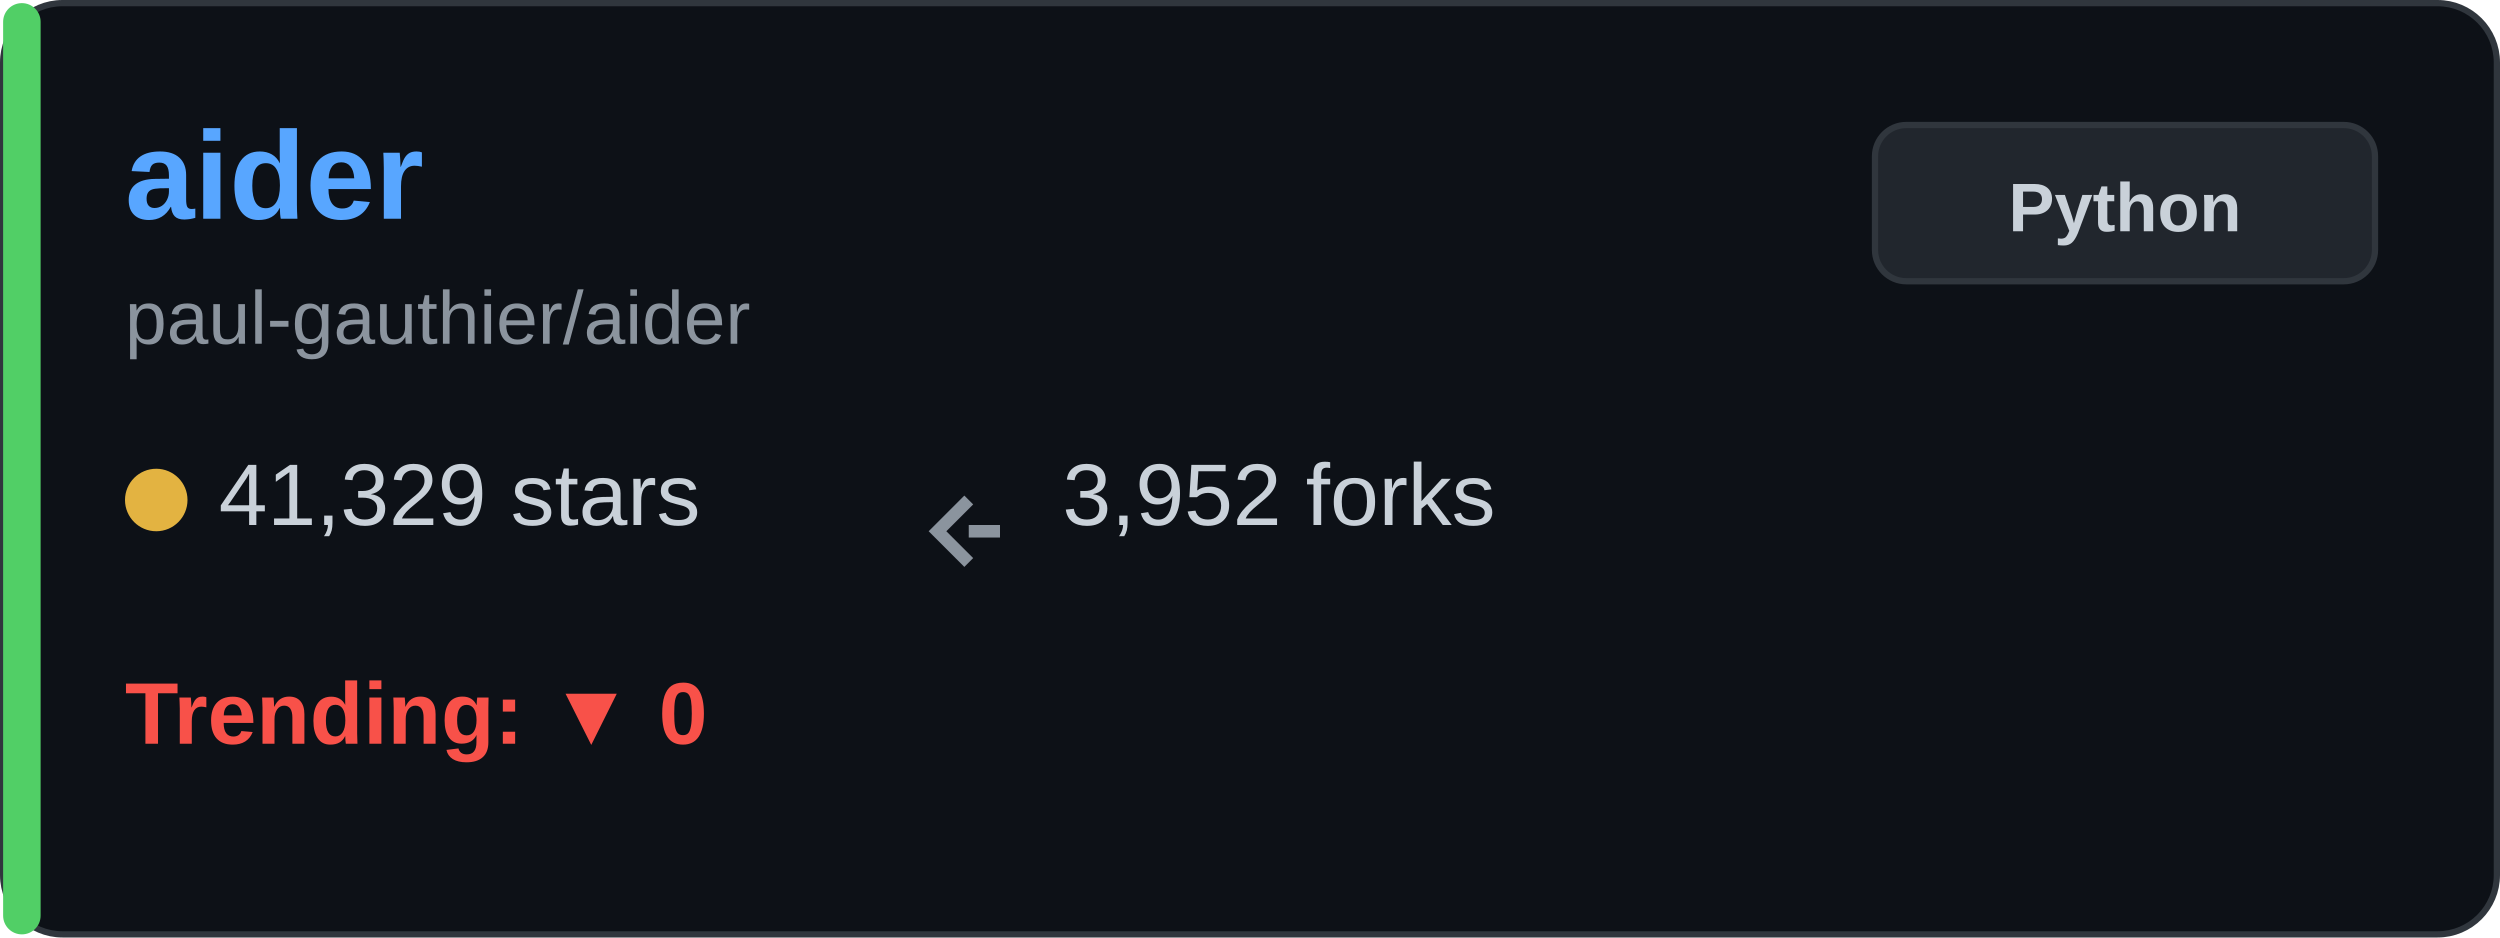
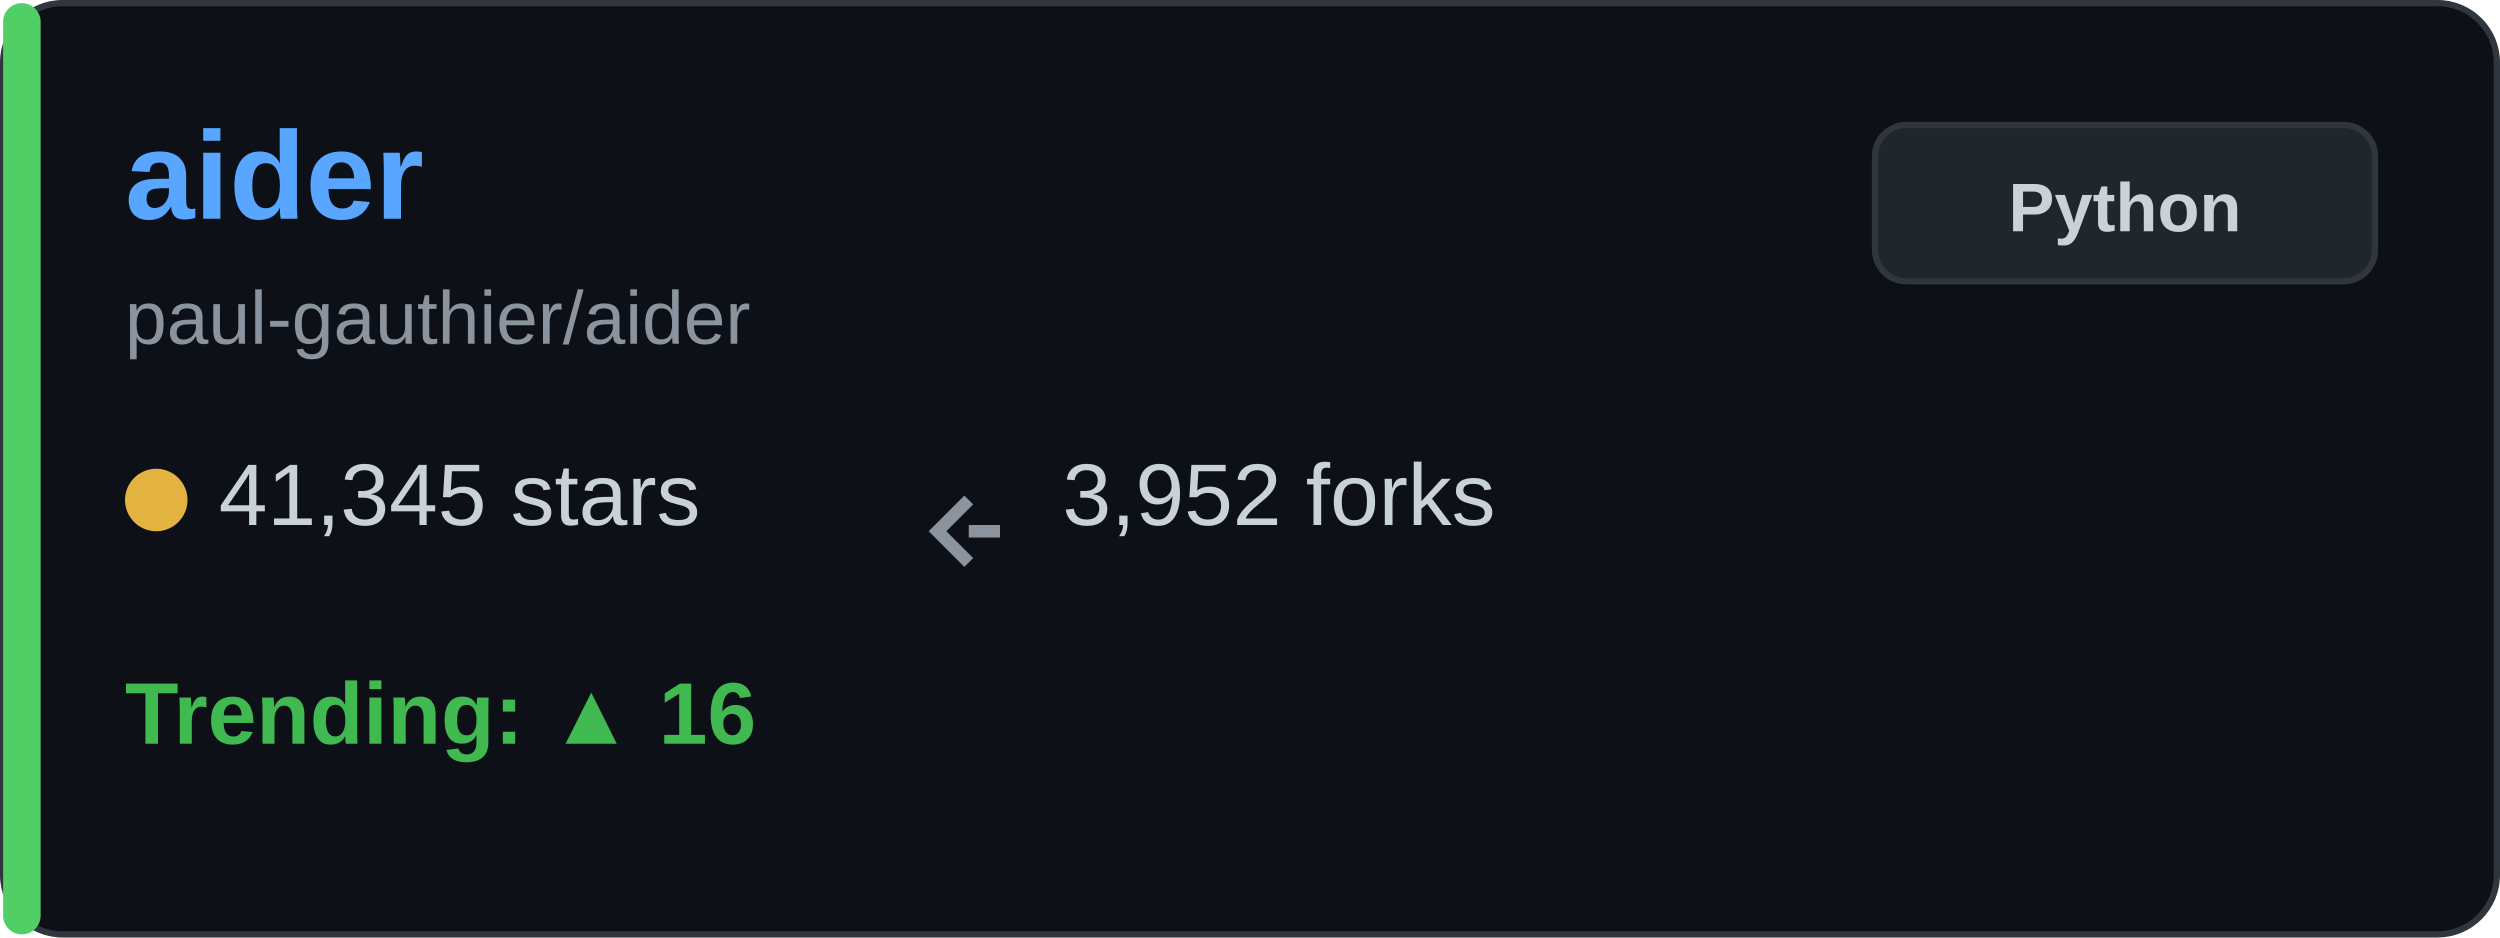
<svg xmlns="http://www.w3.org/2000/svg" width="400" height="150" viewBox="0 0 400 150" fill="none">
  <rect x="0.5" y="0.5" width="399" height="149" rx="9.5" fill="#0d1117" stroke="#30363d" />
  <rect x="0.5" y="0.5" width="6" height="149" rx="3" fill="#51cf66" />
  <text x="20" y="35" font-family="Arial, sans-serif" font-size="20" font-weight="bold" fill="#58a6ff">aider</text>
  <text x="20" y="55" font-family="Arial, sans-serif" font-size="12" fill="#8b949e">paul-gauthier/aider</text>
  <g transform="translate(20, 80)">
    <circle cx="5" cy="0" r="5" fill="#e3b341" />
-     <text x="15" y="4" font-family="Arial, sans-serif" font-size="14" fill="#c9d1d9">41,329 stars</text>
+     <text x="15" y="4" font-family="Arial, sans-serif" font-size="14" fill="#c9d1d9">41,345 stars</text>
  </g>
  <g transform="translate(150, 80)">
    <path d="M5 0 L0 5 L5 10 M5 5 L10 5" stroke="#8b949e" stroke-width="2" fill="none" />
    <text x="20" y="4" font-family="Arial, sans-serif" font-size="14" fill="#c9d1d9">3,952 forks</text>
  </g>
  <g transform="translate(20, 115)">
-     <text x="0" y="4" font-family="Arial, sans-serif" font-size="14" font-weight="bold" fill="#f85149">Trending: ▼ 0</text>
+     <text x="0" y="4" font-family="Arial, sans-serif" font-size="14" font-weight="bold" fill="#3fb950">Trending: ▲ 16</text>
  </g>
  <rect x="300" y="20" width="80" height="25" rx="5" fill="#21262d" stroke="#30363d" />
  <text x="340" y="37" font-family="Arial, sans-serif" font-size="11" font-weight="bold" fill="#c9d1d9" text-anchor="middle">Python</text>
</svg>
